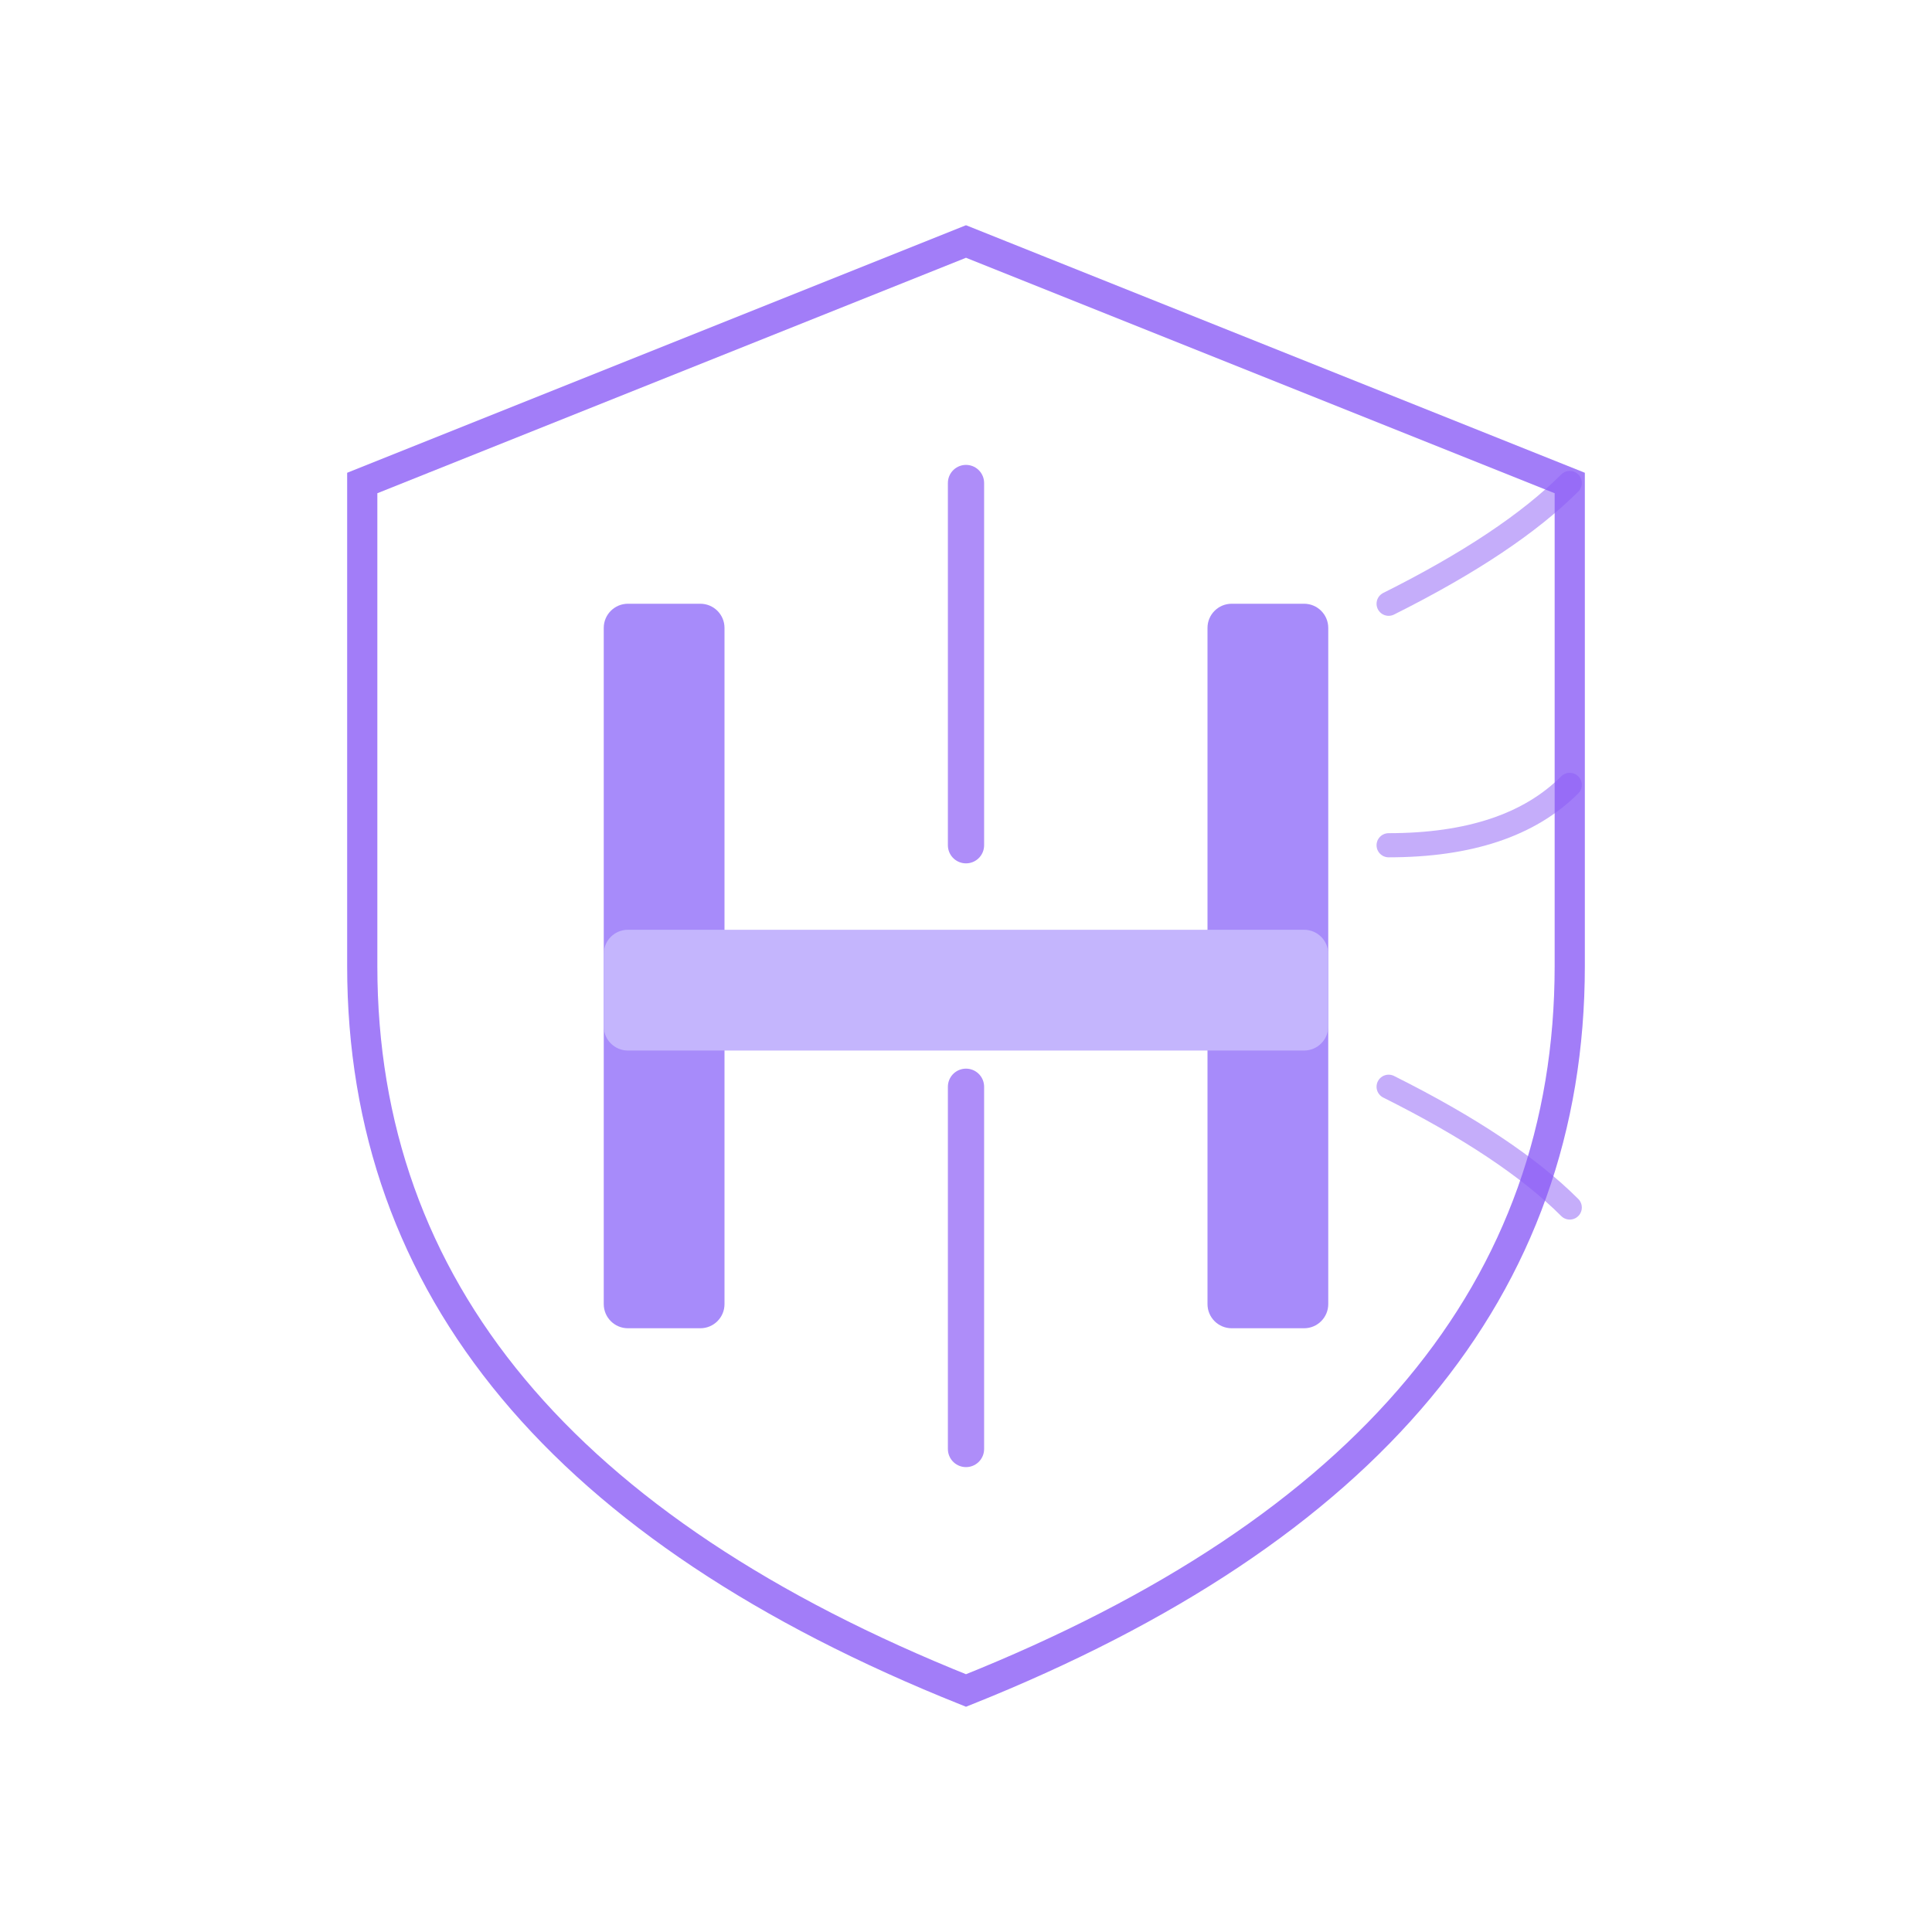
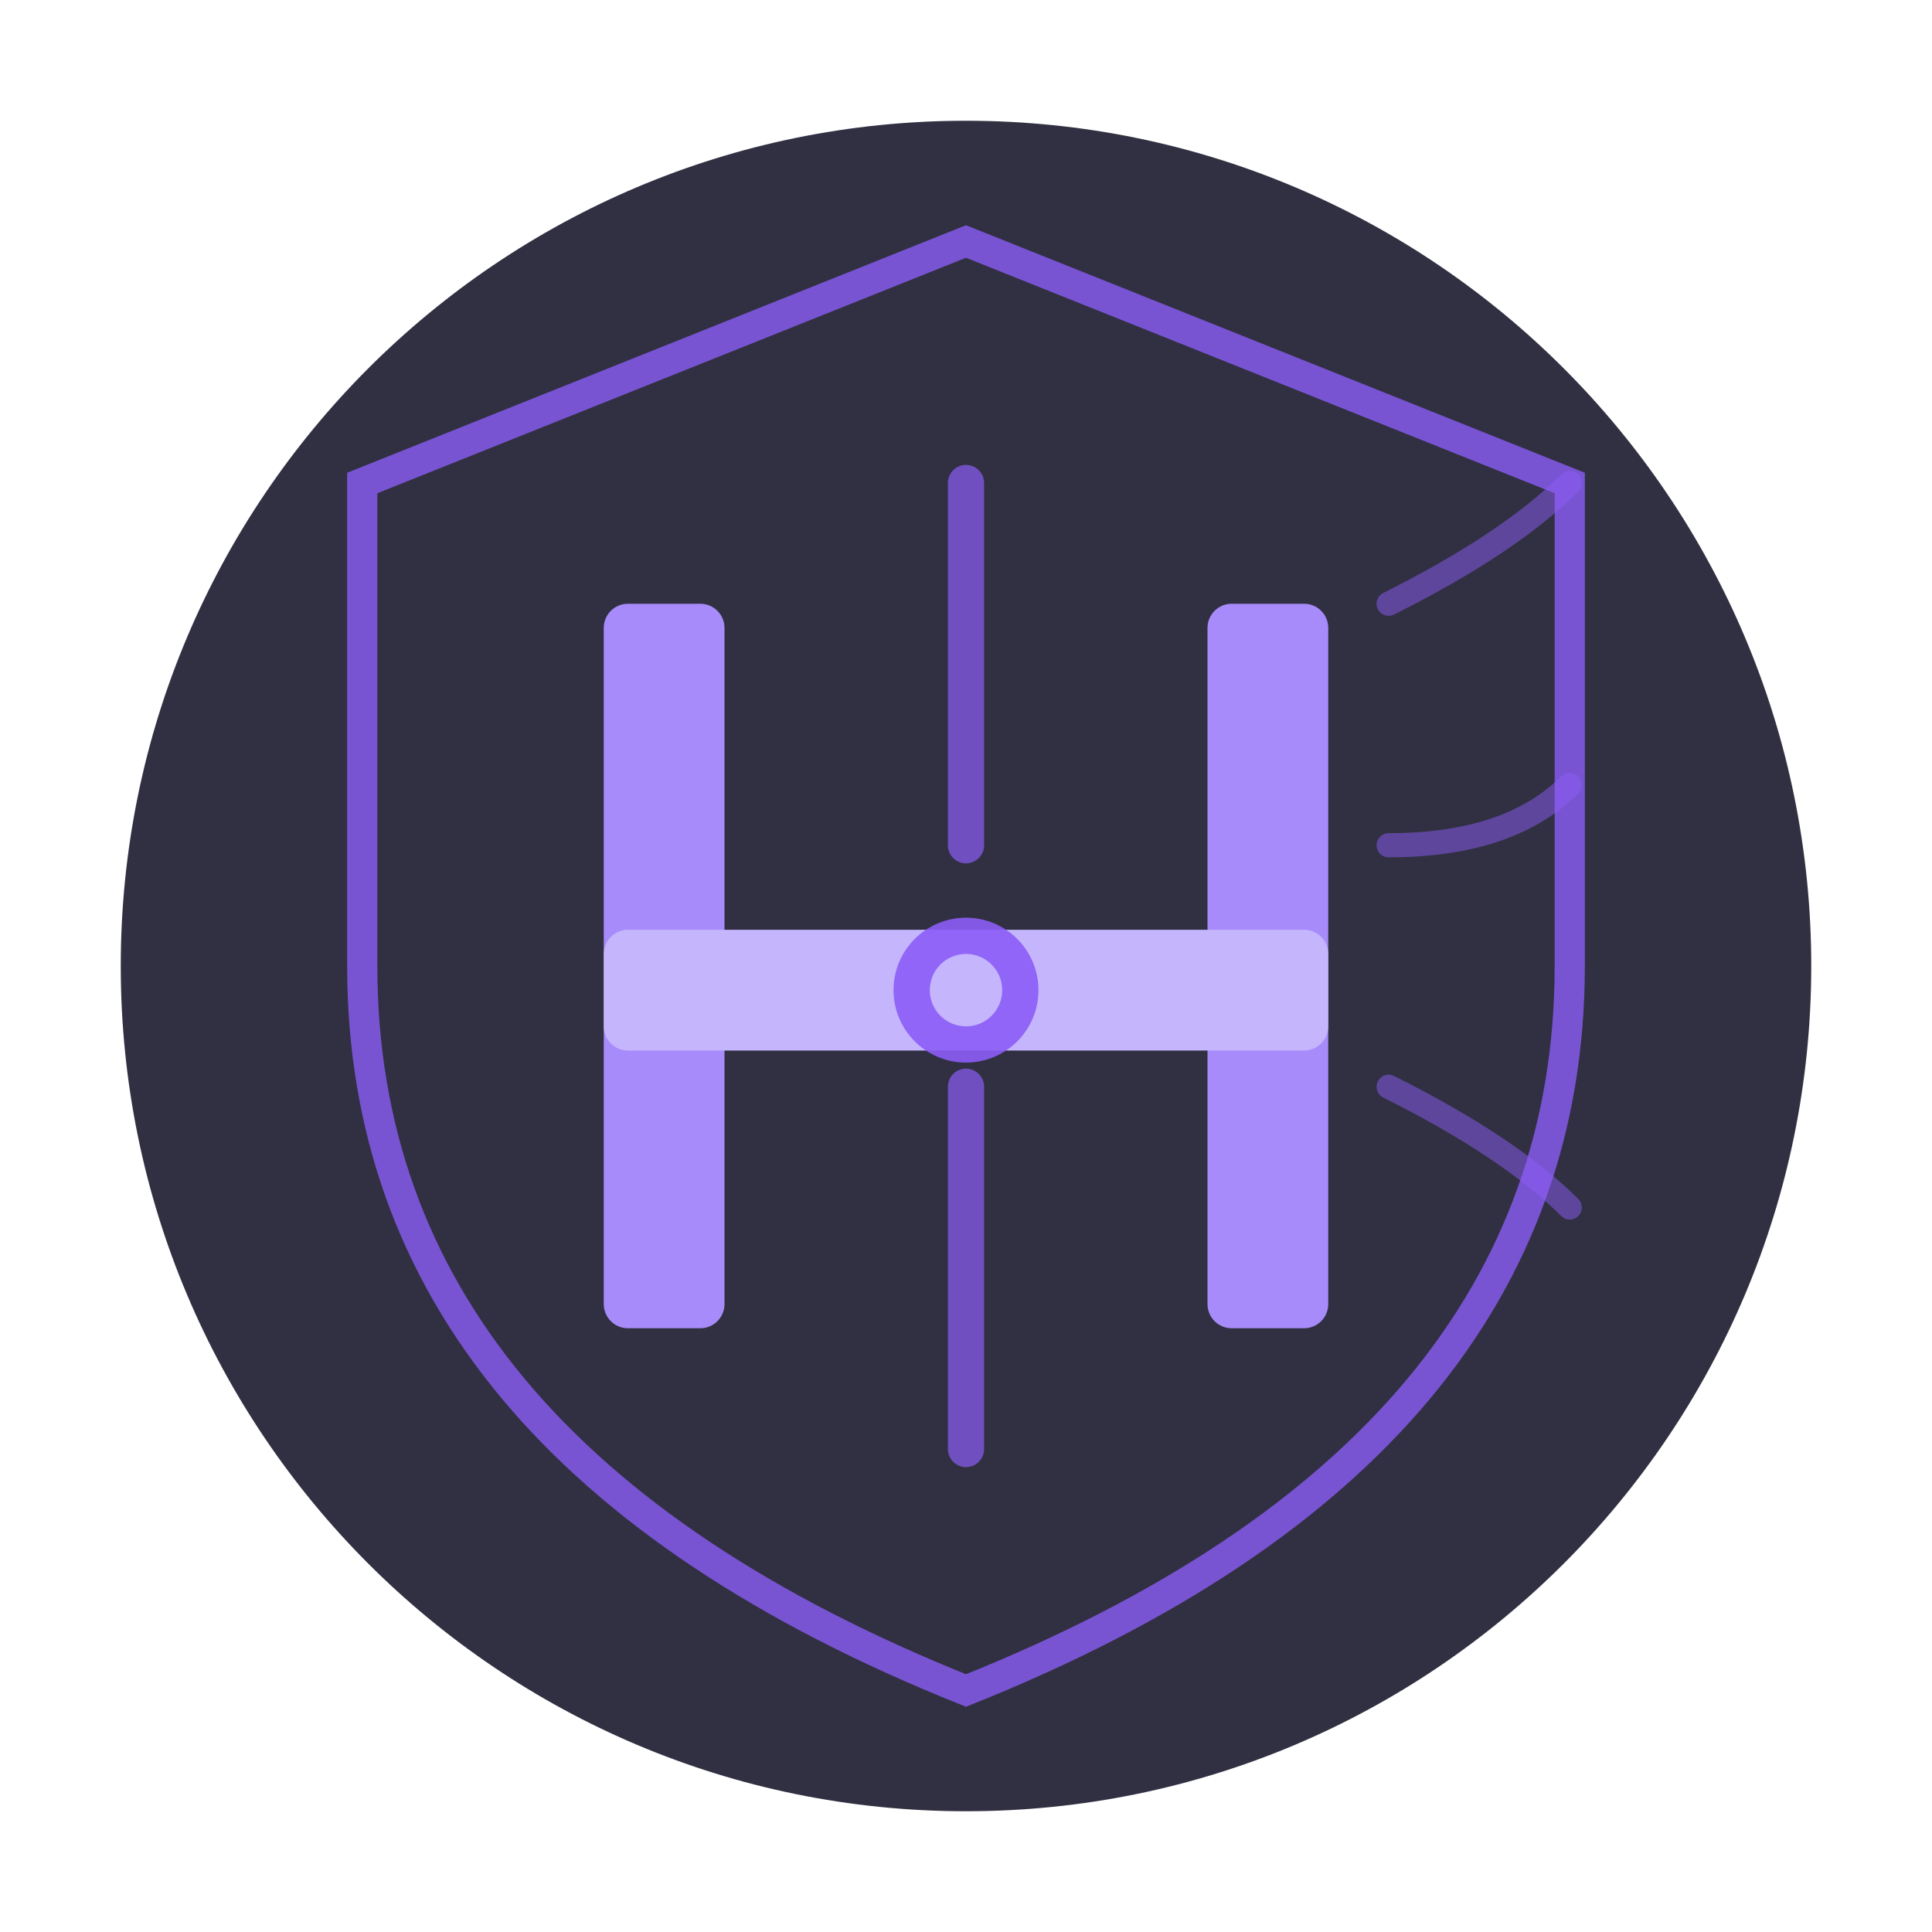
<svg xmlns="http://www.w3.org/2000/svg" width="160" height="160" viewBox="0 0 160 160">
+   <circle cx="80" cy="80" r="70" fill="#1a1a2e" opacity="0.9" />
  <path d="M 80 20 L 130 40 L 130 80 Q 130 120 80 140 Q 30 120 30 80 L 30 40 Z" fill="none" stroke="#8B5CF6" stroke-width="2.5" opacity="0.8" />
  <rect x="50" y="50" width="10" height="60" fill="#A78BFA" rx="2" />
  <rect x="100" y="50" width="10" height="60" fill="#A78BFA" rx="2" />
  <rect x="50" y="77" width="60" height="10" fill="#C4B5FD" rx="2" />
  <line x1="80" y1="40" x2="80" y2="70" stroke="#8B5CF6" stroke-width="3" opacity="0.7" stroke-linecap="round" />
  <line x1="80" y1="90" x2="80" y2="120" stroke="#8B5CF6" stroke-width="3" opacity="0.7" stroke-linecap="round" />
+   <circle cx="80" cy="82" r="6" fill="#8B5CF6" opacity="0.9" />
+   <circle cx="80" cy="82" r="3" fill="#C4B5FD" />
  <path d="M 115 50 Q 125 45 130 40" fill="none" stroke="#8B5CF6" stroke-width="2" opacity="0.5" stroke-linecap="round" />
  <path d="M 115 70 Q 125 70 130 65" fill="none" stroke="#8B5CF6" stroke-width="2" opacity="0.5" stroke-linecap="round" />
  <path d="M 115 90 Q 125 95 130 100" fill="none" stroke="#8B5CF6" stroke-width="2" opacity="0.5" stroke-linecap="round" />
</svg>
